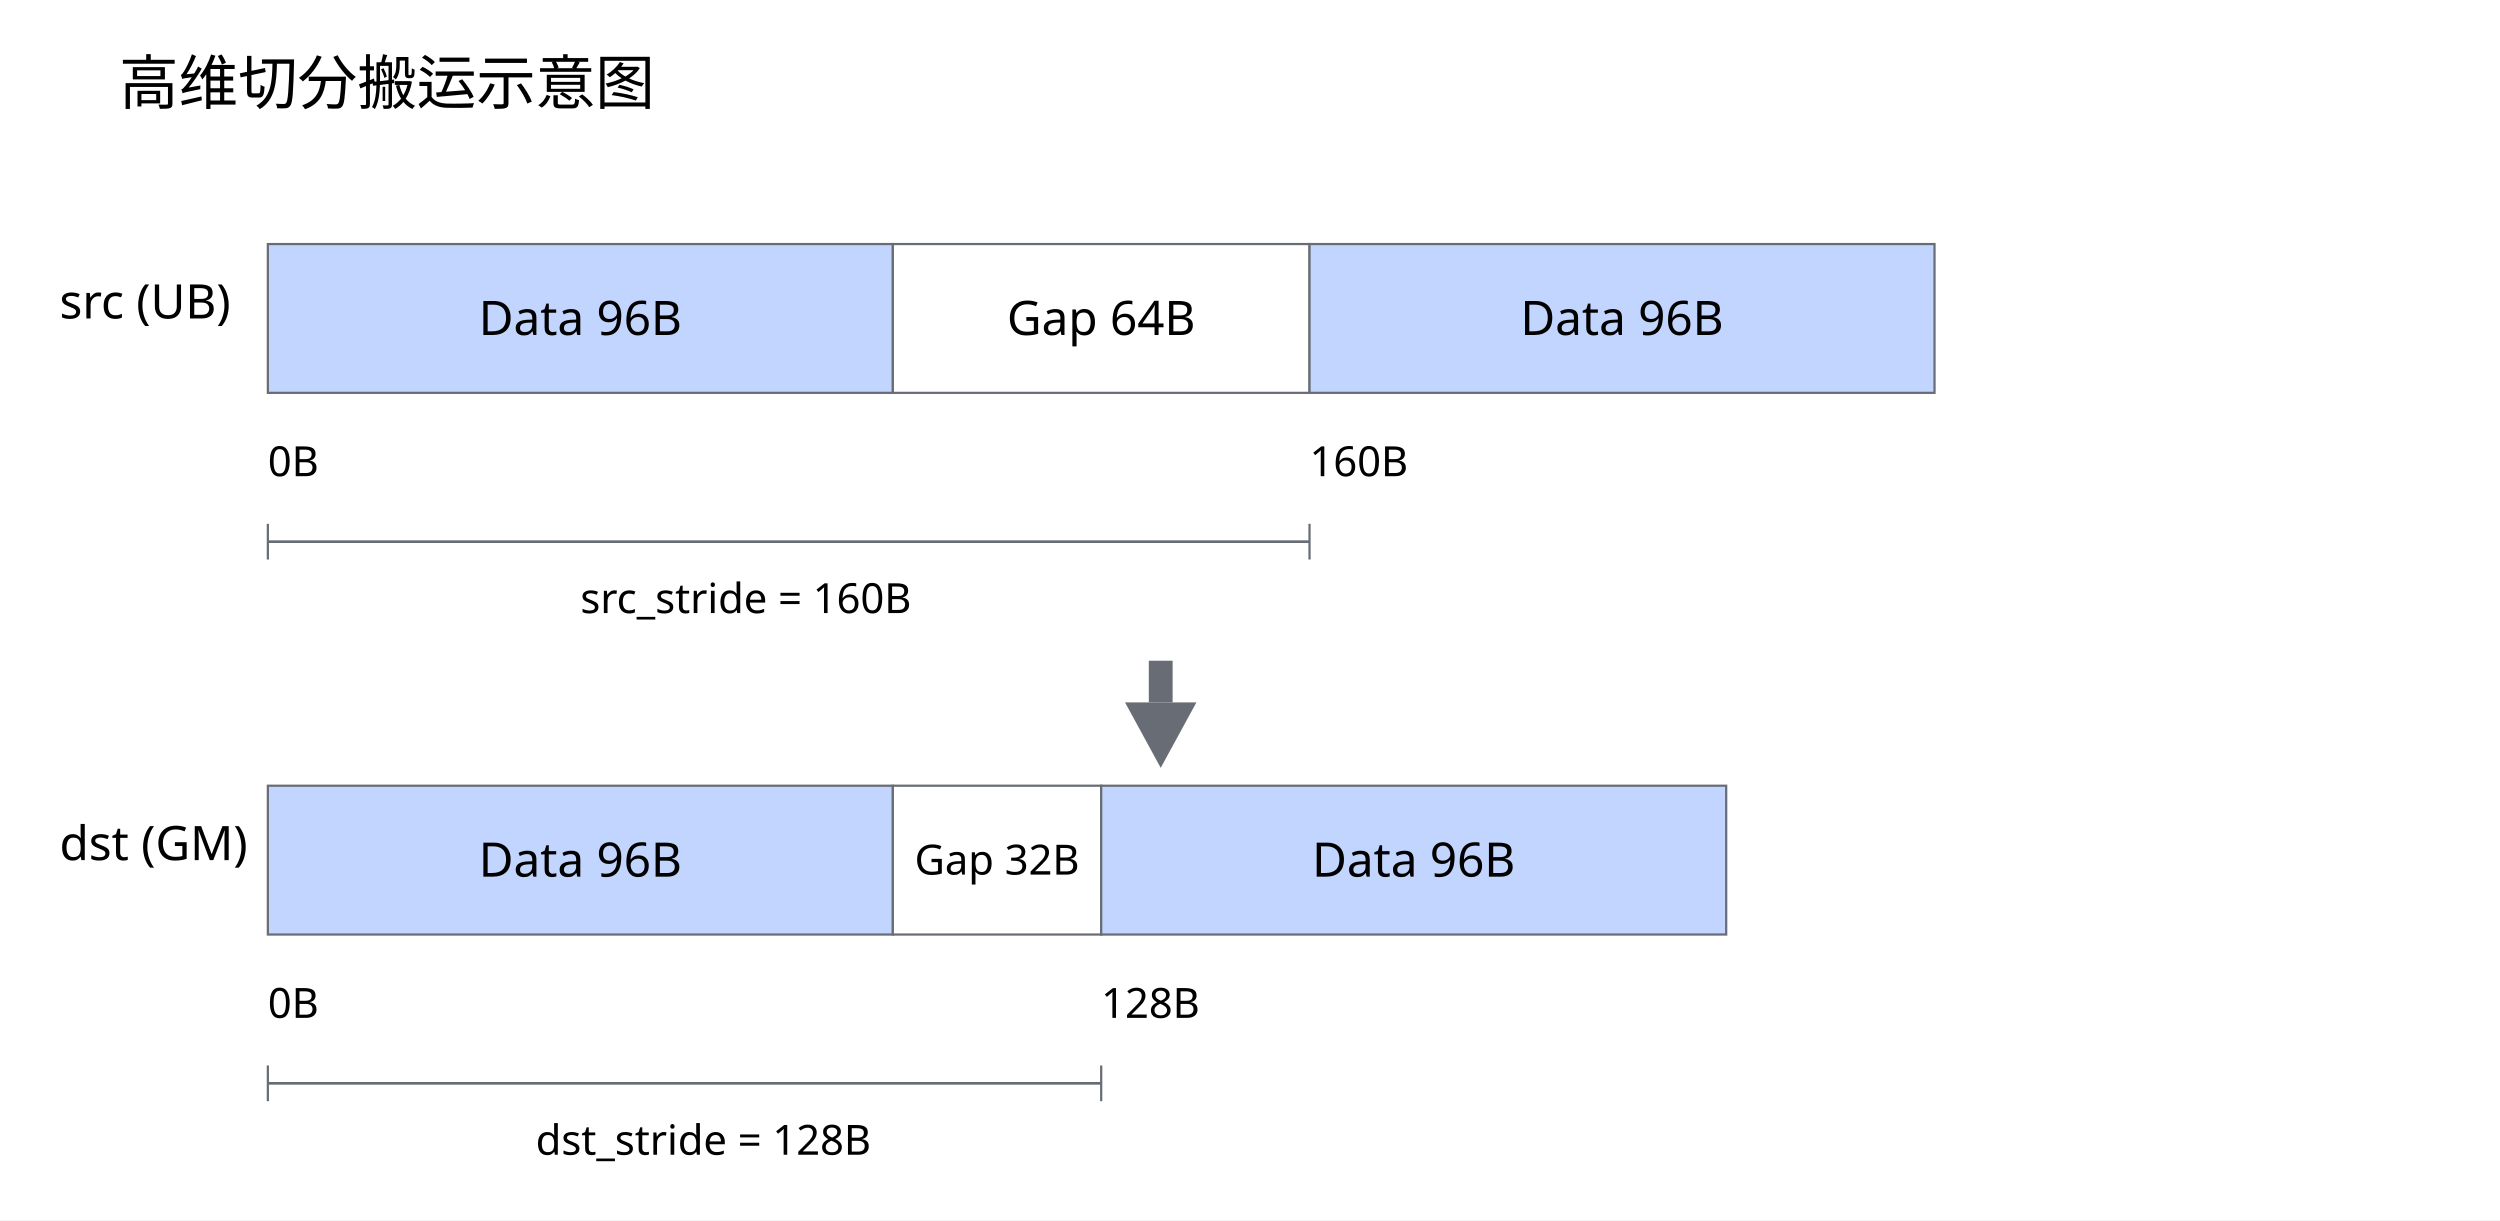
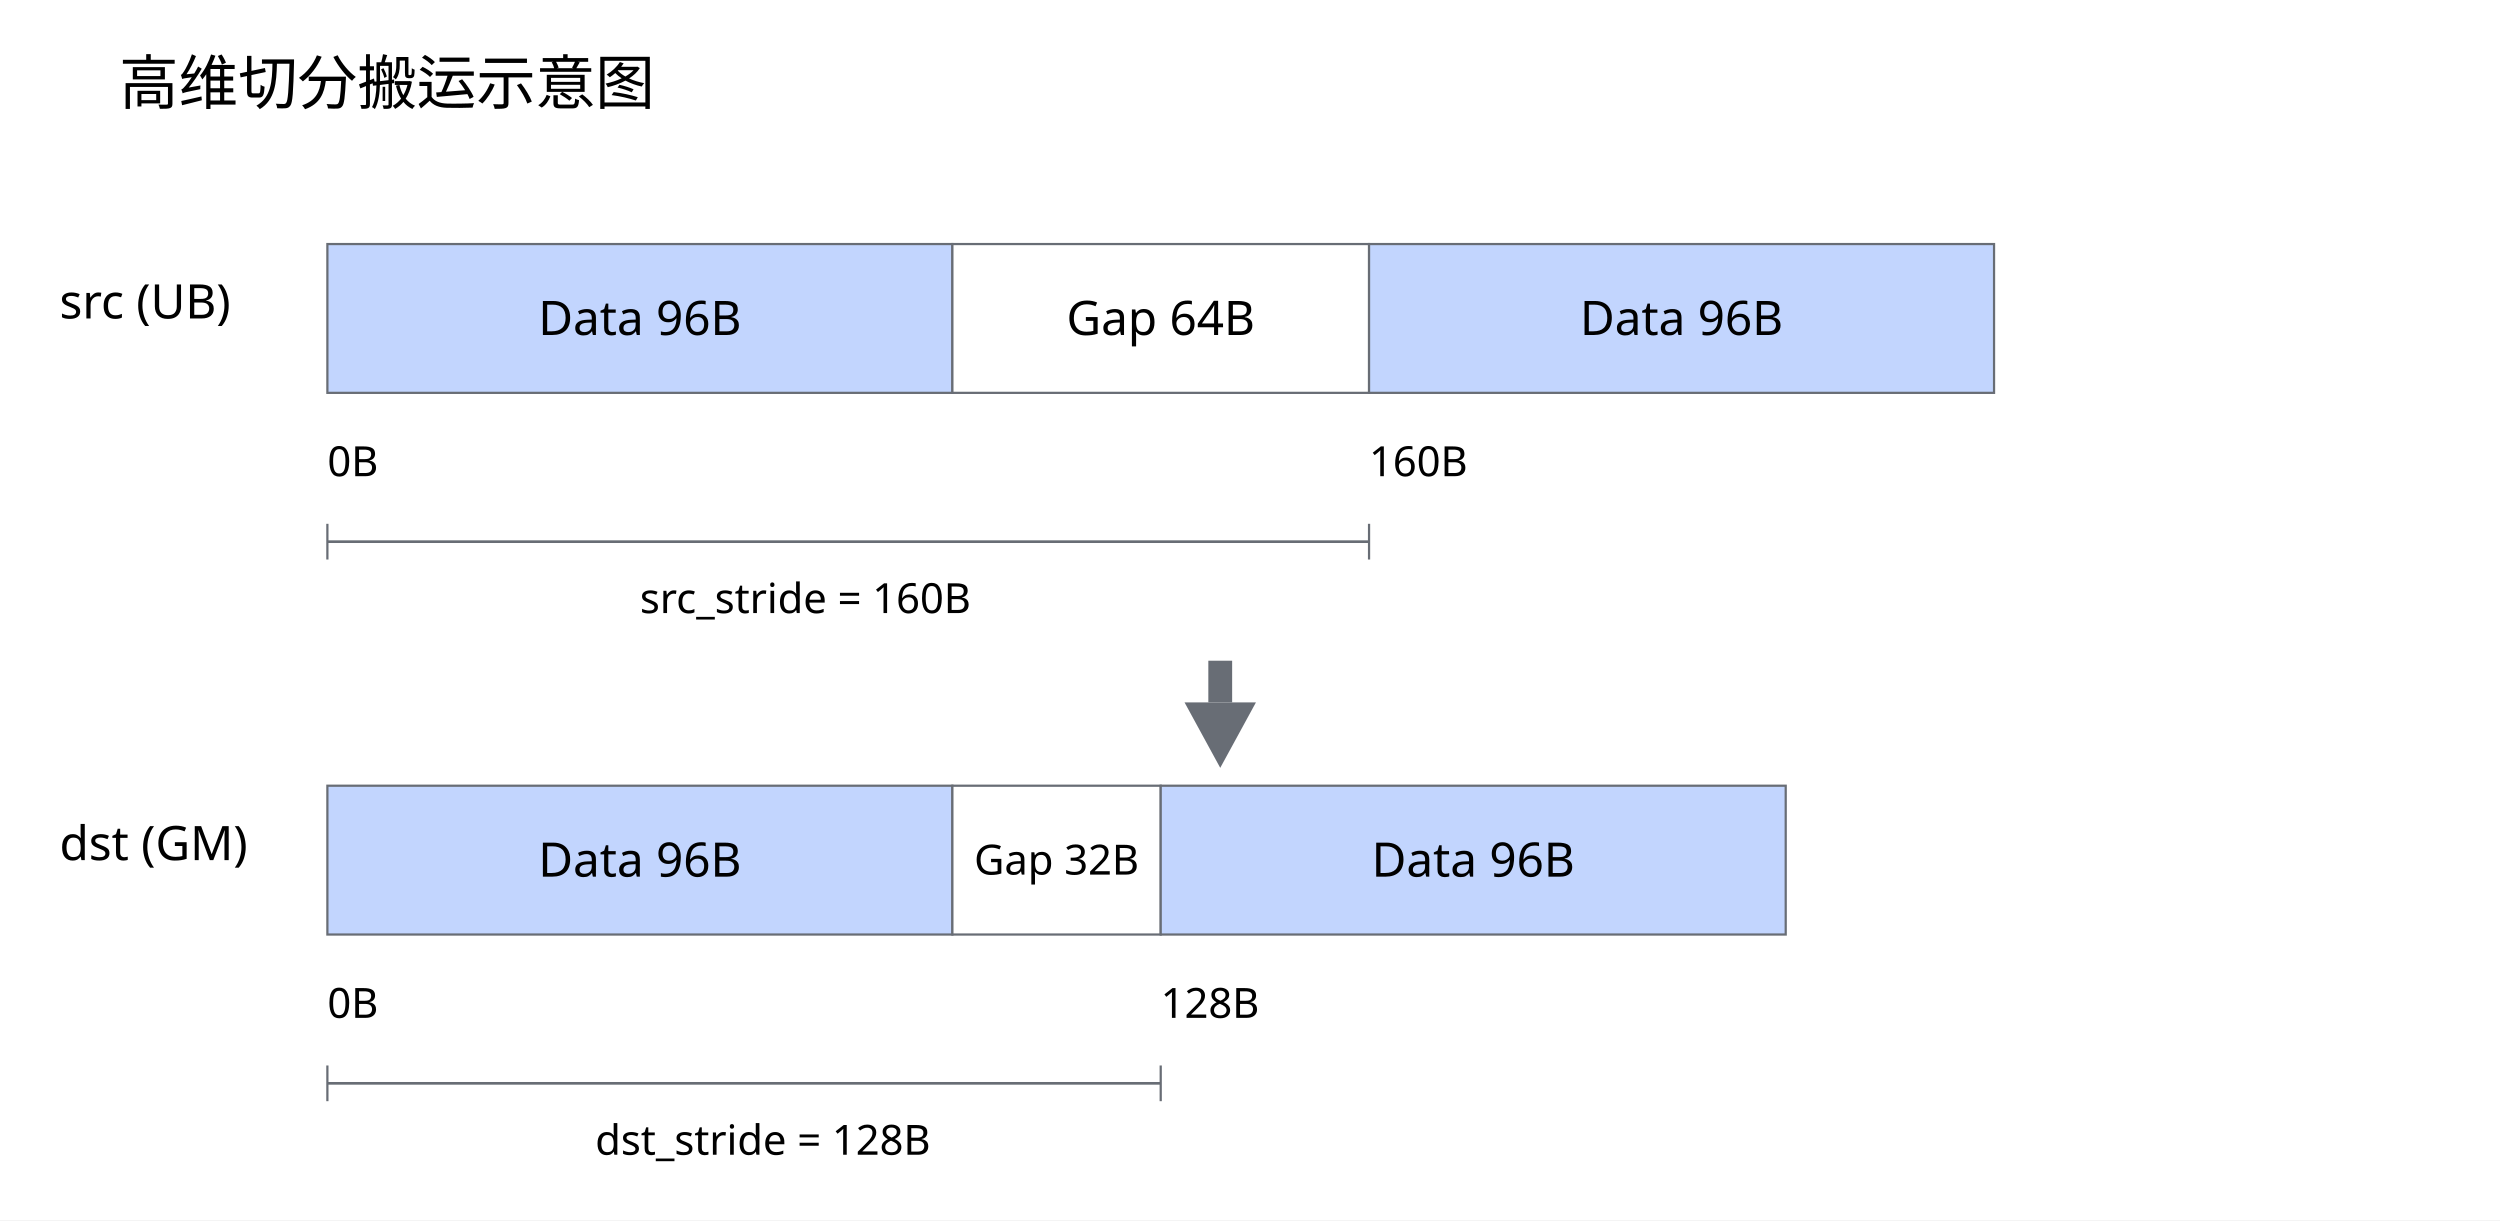
<svg xmlns="http://www.w3.org/2000/svg" width="840" height="410" viewBox="0 0 840 410" role="img" aria-labelledby="title desc" content="&lt;mxfile host=&quot;app.diagrams.net&quot;&gt;&#10;  &lt;diagram name=&quot;Page-1&quot; id=&quot;asc_copy_ub2gm_highdim_split&quot;&gt;&#10;    &lt;mxGraphModel dx=&quot;1200&quot; dy=&quot;800&quot; grid=&quot;1&quot; gridSize=&quot;10&quot; guides=&quot;1&quot; tooltips=&quot;1&quot; connect=&quot;1&quot; arrows=&quot;1&quot; fold=&quot;1&quot; page=&quot;1&quot; pageScale=&quot;1&quot; pageWidth=&quot;840&quot; pageHeight=&quot;410&quot; math=&quot;0&quot; shadow=&quot;0&quot;&gt;&#10;      &lt;root&gt;&#10;        &lt;mxCell id=&quot;0&quot; /&gt;&#10;        &lt;mxCell id=&quot;1&quot; parent=&quot;0&quot; /&gt;&#10;        &lt;mxCell id=&quot;asc_copy_ub2gm_highdim_split-2&quot; value=&quot;&quot; style=&quot;rounded=0;whiteSpace=wrap;html=1;fillColor=#FFFFFF;strokeColor=none;strokeWidth=0.75;&quot; vertex=&quot;1&quot; parent=&quot;1&quot;&gt;&#10;          &lt;mxGeometry x=&quot;0&quot; y=&quot;0&quot; width=&quot;840&quot; height=&quot;410&quot; as=&quot;geometry&quot; /&gt;&#10;        &lt;/mxCell&gt;&#10;        &lt;mxCell id=&quot;asc_copy_ub2gm_highdim_split-3&quot; value=&quot;高维切分搬运示意图&quot; style=&quot;text;html=1;strokeColor=none;fillColor=none;align=left;verticalAlign=middle;whiteSpace=wrap;rounded=0;fontFamily=方正兰亭黑简体;fontSize=20;fontColor=#000000;&quot; vertex=&quot;1&quot; parent=&quot;1&quot;&gt;&#10;          &lt;mxGeometry x=&quot;40&quot; y=&quot;15&quot; width=&quot;196&quot; height=&quot;28&quot; as=&quot;geometry&quot; /&gt;&#10;        &lt;/mxCell&gt;&#10;        &lt;mxCell id=&quot;asc_copy_ub2gm_highdim_split-4&quot; value=&quot;src (UB)&quot; style=&quot;text;html=1;strokeColor=none;fillColor=none;align=left;verticalAlign=middle;whiteSpace=wrap;rounded=0;fontFamily=方正兰亭黑简体;fontSize=16;fontColor=#000000;&quot; vertex=&quot;1&quot; parent=&quot;1&quot;&gt;&#10;          &lt;mxGeometry x=&quot;20&quot; y=&quot;91&quot; width=&quot;91&quot; height=&quot;24&quot; as=&quot;geometry&quot; /&gt;&#10;        &lt;/mxCell&gt;&#10;        &lt;mxCell id=&quot;asc_copy_ub2gm_highdim_split-5&quot; value=&quot;&quot; style=&quot;rounded=0;whiteSpace=wrap;html=1;fillColor=#C2D5FE;strokeColor=#686D75;strokeWidth=0.75;&quot; vertex=&quot;1&quot; parent=&quot;1&quot;&gt;&#10;          &lt;mxGeometry x=&quot;90&quot; y=&quot;82&quot; width=&quot;210&quot; height=&quot;50&quot; as=&quot;geometry&quot; /&gt;&#10;        &lt;/mxCell&gt;&#10;        &lt;mxCell id=&quot;asc_copy_ub2gm_highdim_split-6&quot; value=&quot;Data 96B&quot; style=&quot;text;html=1;strokeColor=none;fillColor=none;align=center;verticalAlign=middle;whiteSpace=wrap;rounded=0;fontFamily=方正兰亭黑简体;fontSize=16;fontColor=#000000;&quot; vertex=&quot;1&quot; parent=&quot;1&quot;&gt;&#10;          &lt;mxGeometry x=&quot;149.5&quot; y=&quot;95&quot; width=&quot;91&quot; height=&quot;24&quot; as=&quot;geometry&quot; /&gt;&#10;        &lt;/mxCell&gt;&#10;        &lt;mxCell id=&quot;asc_copy_ub2gm_highdim_split-7&quot; value=&quot;&quot; style=&quot;rounded=0;whiteSpace=wrap;html=1;fillColor=#FFFFFF;strokeColor=#686D75;strokeWidth=0.75;&quot; vertex=&quot;1&quot; parent=&quot;1&quot;&gt;&#10;          &lt;mxGeometry x=&quot;300&quot; y=&quot;82&quot; width=&quot;140&quot; height=&quot;50&quot; as=&quot;geometry&quot; /&gt;&#10;        &lt;/mxCell&gt;&#10;        &lt;mxCell id=&quot;asc_copy_ub2gm_highdim_split-8&quot; value=&quot;Gap 64B&quot; style=&quot;text;html=1;strokeColor=none;fillColor=none;align=center;verticalAlign=middle;whiteSpace=wrap;rounded=0;fontFamily=方正兰亭黑简体;fontSize=16;fontColor=#000000;&quot; vertex=&quot;1&quot; parent=&quot;1&quot;&gt;&#10;          &lt;mxGeometry x=&quot;329.5&quot; y=&quot;95&quot; width=&quot;81&quot; height=&quot;24&quot; as=&quot;geometry&quot; /&gt;&#10;        &lt;/mxCell&gt;&#10;        &lt;mxCell id=&quot;asc_copy_ub2gm_highdim_split-9&quot; value=&quot;&quot; style=&quot;rounded=0;whiteSpace=wrap;html=1;fillColor=#C2D5FE;strokeColor=#686D75;strokeWidth=0.75;&quot; vertex=&quot;1&quot; parent=&quot;1&quot;&gt;&#10;          &lt;mxGeometry x=&quot;440&quot; y=&quot;82&quot; width=&quot;210&quot; height=&quot;50&quot; as=&quot;geometry&quot; /&gt;&#10;        &lt;/mxCell&gt;&#10;        &lt;mxCell id=&quot;asc_copy_ub2gm_highdim_split-10&quot; value=&quot;Data 96B&quot; style=&quot;text;html=1;strokeColor=none;fillColor=none;align=center;verticalAlign=middle;whiteSpace=wrap;rounded=0;fontFamily=方正兰亭黑简体;fontSize=16;fontColor=#000000;&quot; vertex=&quot;1&quot; parent=&quot;1&quot;&gt;&#10;          &lt;mxGeometry x=&quot;499.5&quot; y=&quot;95&quot; width=&quot;91&quot; height=&quot;24&quot; as=&quot;geometry&quot; /&gt;&#10;        &lt;/mxCell&gt;&#10;        &lt;mxCell id=&quot;asc_copy_ub2gm_highdim_split-11&quot; value=&quot;0B&quot; style=&quot;text;html=1;strokeColor=none;fillColor=none;align=left;verticalAlign=middle;whiteSpace=wrap;rounded=0;fontFamily=方正兰亭黑简体;fontSize=14;fontColor=#000000;&quot; vertex=&quot;1&quot; parent=&quot;1&quot;&gt;&#10;          &lt;mxGeometry x=&quot;90&quot; y=&quot;146&quot; width=&quot;48&quot; height=&quot;22&quot; as=&quot;geometry&quot; /&gt;&#10;        &lt;/mxCell&gt;&#10;        &lt;mxCell id=&quot;asc_copy_ub2gm_highdim_split-12&quot; value=&quot;160B&quot; style=&quot;text;html=1;strokeColor=none;fillColor=none;align=left;verticalAlign=middle;whiteSpace=wrap;rounded=0;fontFamily=方正兰亭黑简体;fontSize=14;fontColor=#000000;&quot; vertex=&quot;1&quot; parent=&quot;1&quot;&gt;&#10;          &lt;mxGeometry x=&quot;440&quot; y=&quot;146&quot; width=&quot;49&quot; height=&quot;22&quot; as=&quot;geometry&quot; /&gt;&#10;        &lt;/mxCell&gt;&#10;        &lt;mxCell id=&quot;asc_copy_ub2gm_highdim_split-13&quot; value=&quot;&quot; style=&quot;edgeStyle=none;rounded=0;html=1;endArrow=none;startArrow=none;strokeColor=#686D75;strokeWidth=0.9;&quot; edge=&quot;1&quot; parent=&quot;1&quot;&gt;&#10;          &lt;mxGeometry relative=&quot;1&quot; as=&quot;geometry&quot;&gt;&#10;            &lt;mxPoint x=&quot;90&quot; y=&quot;182&quot; as=&quot;sourcePoint&quot; /&gt;&#10;            &lt;mxPoint x=&quot;440&quot; y=&quot;182&quot; as=&quot;targetPoint&quot; /&gt;&#10;          &lt;/mxGeometry&gt;&#10;        &lt;/mxCell&gt;&#10;        &lt;mxCell id=&quot;asc_copy_ub2gm_highdim_split-14&quot; value=&quot;&quot; style=&quot;edgeStyle=none;rounded=0;html=1;endArrow=none;startArrow=none;strokeColor=#686D75;strokeWidth=0.75;&quot; edge=&quot;1&quot; parent=&quot;1&quot;&gt;&#10;          &lt;mxGeometry relative=&quot;1&quot; as=&quot;geometry&quot;&gt;&#10;            &lt;mxPoint x=&quot;90&quot; y=&quot;176&quot; as=&quot;sourcePoint&quot; /&gt;&#10;            &lt;mxPoint x=&quot;90&quot; y=&quot;188&quot; as=&quot;targetPoint&quot; /&gt;&#10;          &lt;/mxGeometry&gt;&#10;        &lt;/mxCell&gt;&#10;        &lt;mxCell id=&quot;asc_copy_ub2gm_highdim_split-15&quot; value=&quot;&quot; style=&quot;edgeStyle=none;rounded=0;html=1;endArrow=none;startArrow=none;strokeColor=#686D75;strokeWidth=0.75;&quot; edge=&quot;1&quot; parent=&quot;1&quot;&gt;&#10;          &lt;mxGeometry relative=&quot;1&quot; as=&quot;geometry&quot;&gt;&#10;            &lt;mxPoint x=&quot;440&quot; y=&quot;176&quot; as=&quot;sourcePoint&quot; /&gt;&#10;            &lt;mxPoint x=&quot;440&quot; y=&quot;188&quot; as=&quot;targetPoint&quot; /&gt;&#10;          &lt;/mxGeometry&gt;&#10;        &lt;/mxCell&gt;&#10;        &lt;mxCell id=&quot;asc_copy_ub2gm_highdim_split-16&quot; value=&quot;src_stride = 160B&quot; style=&quot;text;html=1;strokeColor=none;fillColor=none;align=left;verticalAlign=middle;whiteSpace=wrap;rounded=0;fontFamily=方正兰亭黑简体;fontSize=14;fontColor=#000000;&quot; vertex=&quot;1&quot; parent=&quot;1&quot;&gt;&#10;          &lt;mxGeometry x=&quot;195&quot; y=&quot;192&quot; width=&quot;155&quot; height=&quot;22&quot; as=&quot;geometry&quot; /&gt;&#10;        &lt;/mxCell&gt;&#10;        &lt;mxCell id=&quot;asc_copy_ub2gm_highdim_split-17&quot; value=&quot;&quot; style=&quot;edgeStyle=none;rounded=0;html=1;endArrow=none;startArrow=none;strokeColor=#686D75;strokeWidth=8;&quot; edge=&quot;1&quot; parent=&quot;1&quot;&gt;&#10;          &lt;mxGeometry relative=&quot;1&quot; as=&quot;geometry&quot;&gt;&#10;            &lt;mxPoint x=&quot;390&quot; y=&quot;222&quot; as=&quot;sourcePoint&quot; /&gt;&#10;            &lt;mxPoint x=&quot;390&quot; y=&quot;236&quot; as=&quot;targetPoint&quot; /&gt;&#10;          &lt;/mxGeometry&gt;&#10;        &lt;/mxCell&gt;&#10;        &lt;mxCell id=&quot;asc_copy_ub2gm_highdim_split-18&quot; value=&quot;&quot; style=&quot;shape=triangle;whiteSpace=wrap;html=1;direction=south;fillColor=#686D75;strokeColor=#686D75;strokeWidth=0.75;&quot; vertex=&quot;1&quot; parent=&quot;1&quot;&gt;&#10;          &lt;mxGeometry x=&quot;378&quot; y=&quot;236&quot; width=&quot;24&quot; height=&quot;22&quot; as=&quot;geometry&quot; /&gt;&#10;        &lt;/mxCell&gt;&#10;        &lt;mxCell id=&quot;asc_copy_ub2gm_highdim_split-19&quot; value=&quot;dst (GM)&quot; style=&quot;text;html=1;strokeColor=none;fillColor=none;align=left;verticalAlign=middle;whiteSpace=wrap;rounded=0;fontFamily=方正兰亭黑简体;fontSize=16;fontColor=#000000;&quot; vertex=&quot;1&quot; parent=&quot;1&quot;&gt;&#10;          &lt;mxGeometry x=&quot;20&quot; y=&quot;273&quot; width=&quot;91&quot; height=&quot;24&quot; as=&quot;geometry&quot; /&gt;&#10;        &lt;/mxCell&gt;&#10;        &lt;mxCell id=&quot;asc_copy_ub2gm_highdim_split-20&quot; value=&quot;&quot; style=&quot;rounded=0;whiteSpace=wrap;html=1;fillColor=#C2D5FE;strokeColor=#686D75;strokeWidth=0.75;&quot; vertex=&quot;1&quot; parent=&quot;1&quot;&gt;&#10;          &lt;mxGeometry x=&quot;90&quot; y=&quot;264&quot; width=&quot;210&quot; height=&quot;50&quot; as=&quot;geometry&quot; /&gt;&#10;        &lt;/mxCell&gt;&#10;        &lt;mxCell id=&quot;asc_copy_ub2gm_highdim_split-21&quot; value=&quot;Data 96B&quot; style=&quot;text;html=1;strokeColor=none;fillColor=none;align=center;verticalAlign=middle;whiteSpace=wrap;rounded=0;fontFamily=方正兰亭黑简体;fontSize=16;fontColor=#000000;&quot; vertex=&quot;1&quot; parent=&quot;1&quot;&gt;&#10;          &lt;mxGeometry x=&quot;149.5&quot; y=&quot;277&quot; width=&quot;91&quot; height=&quot;24&quot; as=&quot;geometry&quot; /&gt;&#10;        &lt;/mxCell&gt;&#10;        &lt;mxCell id=&quot;asc_copy_ub2gm_highdim_split-22&quot; value=&quot;&quot; style=&quot;rounded=0;whiteSpace=wrap;html=1;fillColor=#FFFFFF;strokeColor=#686D75;strokeWidth=0.75;&quot; vertex=&quot;1&quot; parent=&quot;1&quot;&gt;&#10;          &lt;mxGeometry x=&quot;300&quot; y=&quot;264&quot; width=&quot;70&quot; height=&quot;50&quot; as=&quot;geometry&quot; /&gt;&#10;        &lt;/mxCell&gt;&#10;        &lt;mxCell id=&quot;asc_copy_ub2gm_highdim_split-23&quot; value=&quot;Gap 32B&quot; style=&quot;text;html=1;strokeColor=none;fillColor=none;align=center;verticalAlign=middle;whiteSpace=wrap;rounded=0;fontFamily=方正兰亭黑简体;fontSize=14;fontColor=#000000;&quot; vertex=&quot;1&quot; parent=&quot;1&quot;&gt;&#10;          &lt;mxGeometry x=&quot;298.5&quot; y=&quot;278&quot; width=&quot;73&quot; height=&quot;22&quot; as=&quot;geometry&quot; /&gt;&#10;        &lt;/mxCell&gt;&#10;        &lt;mxCell id=&quot;asc_copy_ub2gm_highdim_split-24&quot; value=&quot;&quot; style=&quot;rounded=0;whiteSpace=wrap;html=1;fillColor=#C2D5FE;strokeColor=#686D75;strokeWidth=0.75;&quot; vertex=&quot;1&quot; parent=&quot;1&quot;&gt;&#10;          &lt;mxGeometry x=&quot;370&quot; y=&quot;264&quot; width=&quot;210&quot; height=&quot;50&quot; as=&quot;geometry&quot; /&gt;&#10;        &lt;/mxCell&gt;&#10;        &lt;mxCell id=&quot;asc_copy_ub2gm_highdim_split-25&quot; value=&quot;Data 96B&quot; style=&quot;text;html=1;strokeColor=none;fillColor=none;align=center;verticalAlign=middle;whiteSpace=wrap;rounded=0;fontFamily=方正兰亭黑简体;fontSize=16;fontColor=#000000;&quot; vertex=&quot;1&quot; parent=&quot;1&quot;&gt;&#10;          &lt;mxGeometry x=&quot;429.5&quot; y=&quot;277&quot; width=&quot;91&quot; height=&quot;24&quot; as=&quot;geometry&quot; /&gt;&#10;        &lt;/mxCell&gt;&#10;        &lt;mxCell id=&quot;asc_copy_ub2gm_highdim_split-26&quot; value=&quot;0B&quot; style=&quot;text;html=1;strokeColor=none;fillColor=none;align=left;verticalAlign=middle;whiteSpace=wrap;rounded=0;fontFamily=方正兰亭黑简体;fontSize=14;fontColor=#000000;&quot; vertex=&quot;1&quot; parent=&quot;1&quot;&gt;&#10;          &lt;mxGeometry x=&quot;90&quot; y=&quot;328&quot; width=&quot;48&quot; height=&quot;22&quot; as=&quot;geometry&quot; /&gt;&#10;        &lt;/mxCell&gt;&#10;        &lt;mxCell id=&quot;asc_copy_ub2gm_highdim_split-27&quot; value=&quot;128B&quot; style=&quot;text;html=1;strokeColor=none;fillColor=none;align=left;verticalAlign=middle;whiteSpace=wrap;rounded=0;fontFamily=方正兰亭黑简体;fontSize=14;fontColor=#000000;&quot; vertex=&quot;1&quot; parent=&quot;1&quot;&gt;&#10;          &lt;mxGeometry x=&quot;370&quot; y=&quot;328&quot; width=&quot;49&quot; height=&quot;22&quot; as=&quot;geometry&quot; /&gt;&#10;        &lt;/mxCell&gt;&#10;        &lt;mxCell id=&quot;asc_copy_ub2gm_highdim_split-28&quot; value=&quot;&quot; style=&quot;edgeStyle=none;rounded=0;html=1;endArrow=none;startArrow=none;strokeColor=#686D75;strokeWidth=0.9;&quot; edge=&quot;1&quot; parent=&quot;1&quot;&gt;&#10;          &lt;mxGeometry relative=&quot;1&quot; as=&quot;geometry&quot;&gt;&#10;            &lt;mxPoint x=&quot;90&quot; y=&quot;364&quot; as=&quot;sourcePoint&quot; /&gt;&#10;            &lt;mxPoint x=&quot;370&quot; y=&quot;364&quot; as=&quot;targetPoint&quot; /&gt;&#10;          &lt;/mxGeometry&gt;&#10;        &lt;/mxCell&gt;&#10;        &lt;mxCell id=&quot;asc_copy_ub2gm_highdim_split-29&quot; value=&quot;&quot; style=&quot;edgeStyle=none;rounded=0;html=1;endArrow=none;startArrow=none;strokeColor=#686D75;strokeWidth=0.75;&quot; edge=&quot;1&quot; parent=&quot;1&quot;&gt;&#10;          &lt;mxGeometry relative=&quot;1&quot; as=&quot;geometry&quot;&gt;&#10;            &lt;mxPoint x=&quot;90&quot; y=&quot;358&quot; as=&quot;sourcePoint&quot; /&gt;&#10;            &lt;mxPoint x=&quot;90&quot; y=&quot;370&quot; as=&quot;targetPoint&quot; /&gt;&#10;          &lt;/mxGeometry&gt;&#10;        &lt;/mxCell&gt;&#10;        &lt;mxCell id=&quot;asc_copy_ub2gm_highdim_split-30&quot; value=&quot;&quot; style=&quot;edgeStyle=none;rounded=0;html=1;endArrow=none;startArrow=none;strokeColor=#686D75;strokeWidth=0.75;&quot; edge=&quot;1&quot; parent=&quot;1&quot;&gt;&#10;          &lt;mxGeometry relative=&quot;1&quot; as=&quot;geometry&quot;&gt;&#10;            &lt;mxPoint x=&quot;370&quot; y=&quot;358&quot; as=&quot;sourcePoint&quot; /&gt;&#10;            &lt;mxPoint x=&quot;370&quot; y=&quot;370&quot; as=&quot;targetPoint&quot; /&gt;&#10;          &lt;/mxGeometry&gt;&#10;        &lt;/mxCell&gt;&#10;        &lt;mxCell id=&quot;asc_copy_ub2gm_highdim_split-31&quot; value=&quot;dst_stride = 128B&quot; style=&quot;text;html=1;strokeColor=none;fillColor=none;align=left;verticalAlign=middle;whiteSpace=wrap;rounded=0;fontFamily=方正兰亭黑简体;fontSize=14;fontColor=#000000;&quot; vertex=&quot;1&quot; parent=&quot;1&quot;&gt;&#10;          &lt;mxGeometry x=&quot;180&quot; y=&quot;374&quot; width=&quot;155&quot; height=&quot;22&quot; as=&quot;geometry&quot; /&gt;&#10;        &lt;/mxCell&gt;&#10;      &lt;/root&gt;&#10;    &lt;/mxGraphModel&gt;&#10;  &lt;/diagram&gt;&#10;&lt;/mxfile&gt;">
  <style>
-     .title { font: 20px '方正兰亭黑简体'; fill: #000000; }
-     .label { font: 16px '方正兰亭黑简体'; fill: #000000; }
-     .small { font: 14px '方正兰亭黑简体'; fill: #000000; }
-     .tiny { font: 12px '方正兰亭黑简体'; fill: #000000; }
+     .title { font-family: '方正兰亭黑简体'; font-size: 20px; fill: #000000; }
+     .label { font-family: '方正兰亭黑简体'; font-size: 16px; fill: #000000; }
+     .small { font-family: '方正兰亭黑简体'; font-size: 14px; fill: #000000; }
+     .tiny { font-family: '方正兰亭黑简体'; font-size: 12px; fill: #000000; }
    .middle { text-anchor: middle; dominant-baseline: middle; }
  </style>
  <rect width="840" height="410" fill="#FFFFFF" />
  <text x="40" y="35" class="title">高维切分搬运示意图</text>
  <text x="20" y="107" class="label">src (UB)</text>
-   <rect x="90" y="82" width="210" height="50" fill="#C2D5FE" stroke="#686D75" stroke-width="0.75" />
-   <text x="195" y="107" class="label middle">Data 96B</text>
-   <rect x="300" y="82" width="140" height="50" fill="#FFFFFF" stroke="#686D75" stroke-width="0.75" />
-   <text x="370" y="107" class="label middle">Gap 64B</text>
-   <rect x="440" y="82" width="210" height="50" fill="#C2D5FE" stroke="#686D75" stroke-width="0.75" />
-   <text x="545" y="107" class="label middle">Data 96B</text>
-   <text x="90" y="160" class="small">0B</text>
-   <text x="440" y="160" class="small">160B</text>
-   <line x1="90" y1="182" x2="440" y2="182" stroke="#686D75" stroke-width="0.9" fill="none" />
-   <line x1="90" y1="176" x2="90" y2="188" stroke="#686D75" stroke-width="0.75" fill="none" />
-   <line x1="440" y1="176" x2="440" y2="188" stroke="#686D75" stroke-width="0.75" fill="none" />
-   <text x="195" y="206" class="small">src_stride = 160B</text>
-   <line x1="390" y1="222" x2="390" y2="236" stroke="#686D75" stroke-width="8" fill="none" />
-   <polygon points="390,258 378,236 402,236" fill="#686D75" />
+   <rect x="110" y="82" width="210" height="50" fill="#C2D5FE" stroke="#686D75" stroke-width="0.75" />
+   <text x="215" y="107" class="label middle">Data 96B</text>
+   <rect x="320" y="82" width="140" height="50" fill="#FFFFFF" stroke="#686D75" stroke-width="0.75" />
+   <text x="390" y="107" class="label middle">Gap 64B</text>
+   <rect x="460" y="82" width="210" height="50" fill="#C2D5FE" stroke="#686D75" stroke-width="0.75" />
+   <text x="565" y="107" class="label middle">Data 96B</text>
+   <text x="110" y="160" class="small">0B</text>
+   <text x="460" y="160" class="small">160B</text>
+   <line x1="110" y1="182" x2="460" y2="182" stroke="#686D75" stroke-width="0.9" fill="none" />
+   <line x1="110" y1="176" x2="110" y2="188" stroke="#686D75" stroke-width="0.75" fill="none" />
+   <line x1="460" y1="176" x2="460" y2="188" stroke="#686D75" stroke-width="0.75" fill="none" />
+   <text x="215" y="206" class="small">src_stride = 160B</text>
+   <line x1="410" y1="222" x2="410" y2="236" stroke="#686D75" stroke-width="8" fill="none" />
+   <polygon points="410,258 398,236 422,236" fill="#686D75" />
  <text x="20" y="289" class="label">dst (GM)</text>
-   <rect x="90" y="264" width="210" height="50" fill="#C2D5FE" stroke="#686D75" stroke-width="0.75" />
-   <text x="195" y="289" class="label middle">Data 96B</text>
-   <rect x="300" y="264" width="70" height="50" fill="#FFFFFF" stroke="#686D75" stroke-width="0.75" />
-   <text x="335" y="289" class="small middle">Gap 32B</text>
-   <rect x="370" y="264" width="210" height="50" fill="#C2D5FE" stroke="#686D75" stroke-width="0.75" />
-   <text x="475" y="289" class="label middle">Data 96B</text>
-   <text x="90" y="342" class="small">0B</text>
-   <text x="370" y="342" class="small">128B</text>
-   <line x1="90" y1="364" x2="370" y2="364" stroke="#686D75" stroke-width="0.9" fill="none" />
-   <line x1="90" y1="358" x2="90" y2="370" stroke="#686D75" stroke-width="0.75" fill="none" />
-   <line x1="370" y1="358" x2="370" y2="370" stroke="#686D75" stroke-width="0.75" fill="none" />
-   <text x="180" y="388" class="small">dst_stride = 128B</text>
+   <rect x="110" y="264" width="210" height="50" fill="#C2D5FE" stroke="#686D75" stroke-width="0.75" />
+   <text x="215" y="289" class="label middle">Data 96B</text>
+   <rect x="320" y="264" width="70" height="50" fill="#FFFFFF" stroke="#686D75" stroke-width="0.75" />
+   <text x="355" y="289" class="small middle">Gap 32B</text>
+   <rect x="390" y="264" width="210" height="50" fill="#C2D5FE" stroke="#686D75" stroke-width="0.75" />
+   <text x="495" y="289" class="label middle">Data 96B</text>
+   <text x="110" y="342" class="small">0B</text>
+   <text x="390" y="342" class="small">128B</text>
+   <line x1="110" y1="364" x2="390" y2="364" stroke="#686D75" stroke-width="0.9" fill="none" />
+   <line x1="110" y1="358" x2="110" y2="370" stroke="#686D75" stroke-width="0.75" fill="none" />
+   <line x1="390" y1="358" x2="390" y2="370" stroke="#686D75" stroke-width="0.75" fill="none" />
+   <text x="200" y="388" class="small">dst_stride = 128B</text>
</svg>
